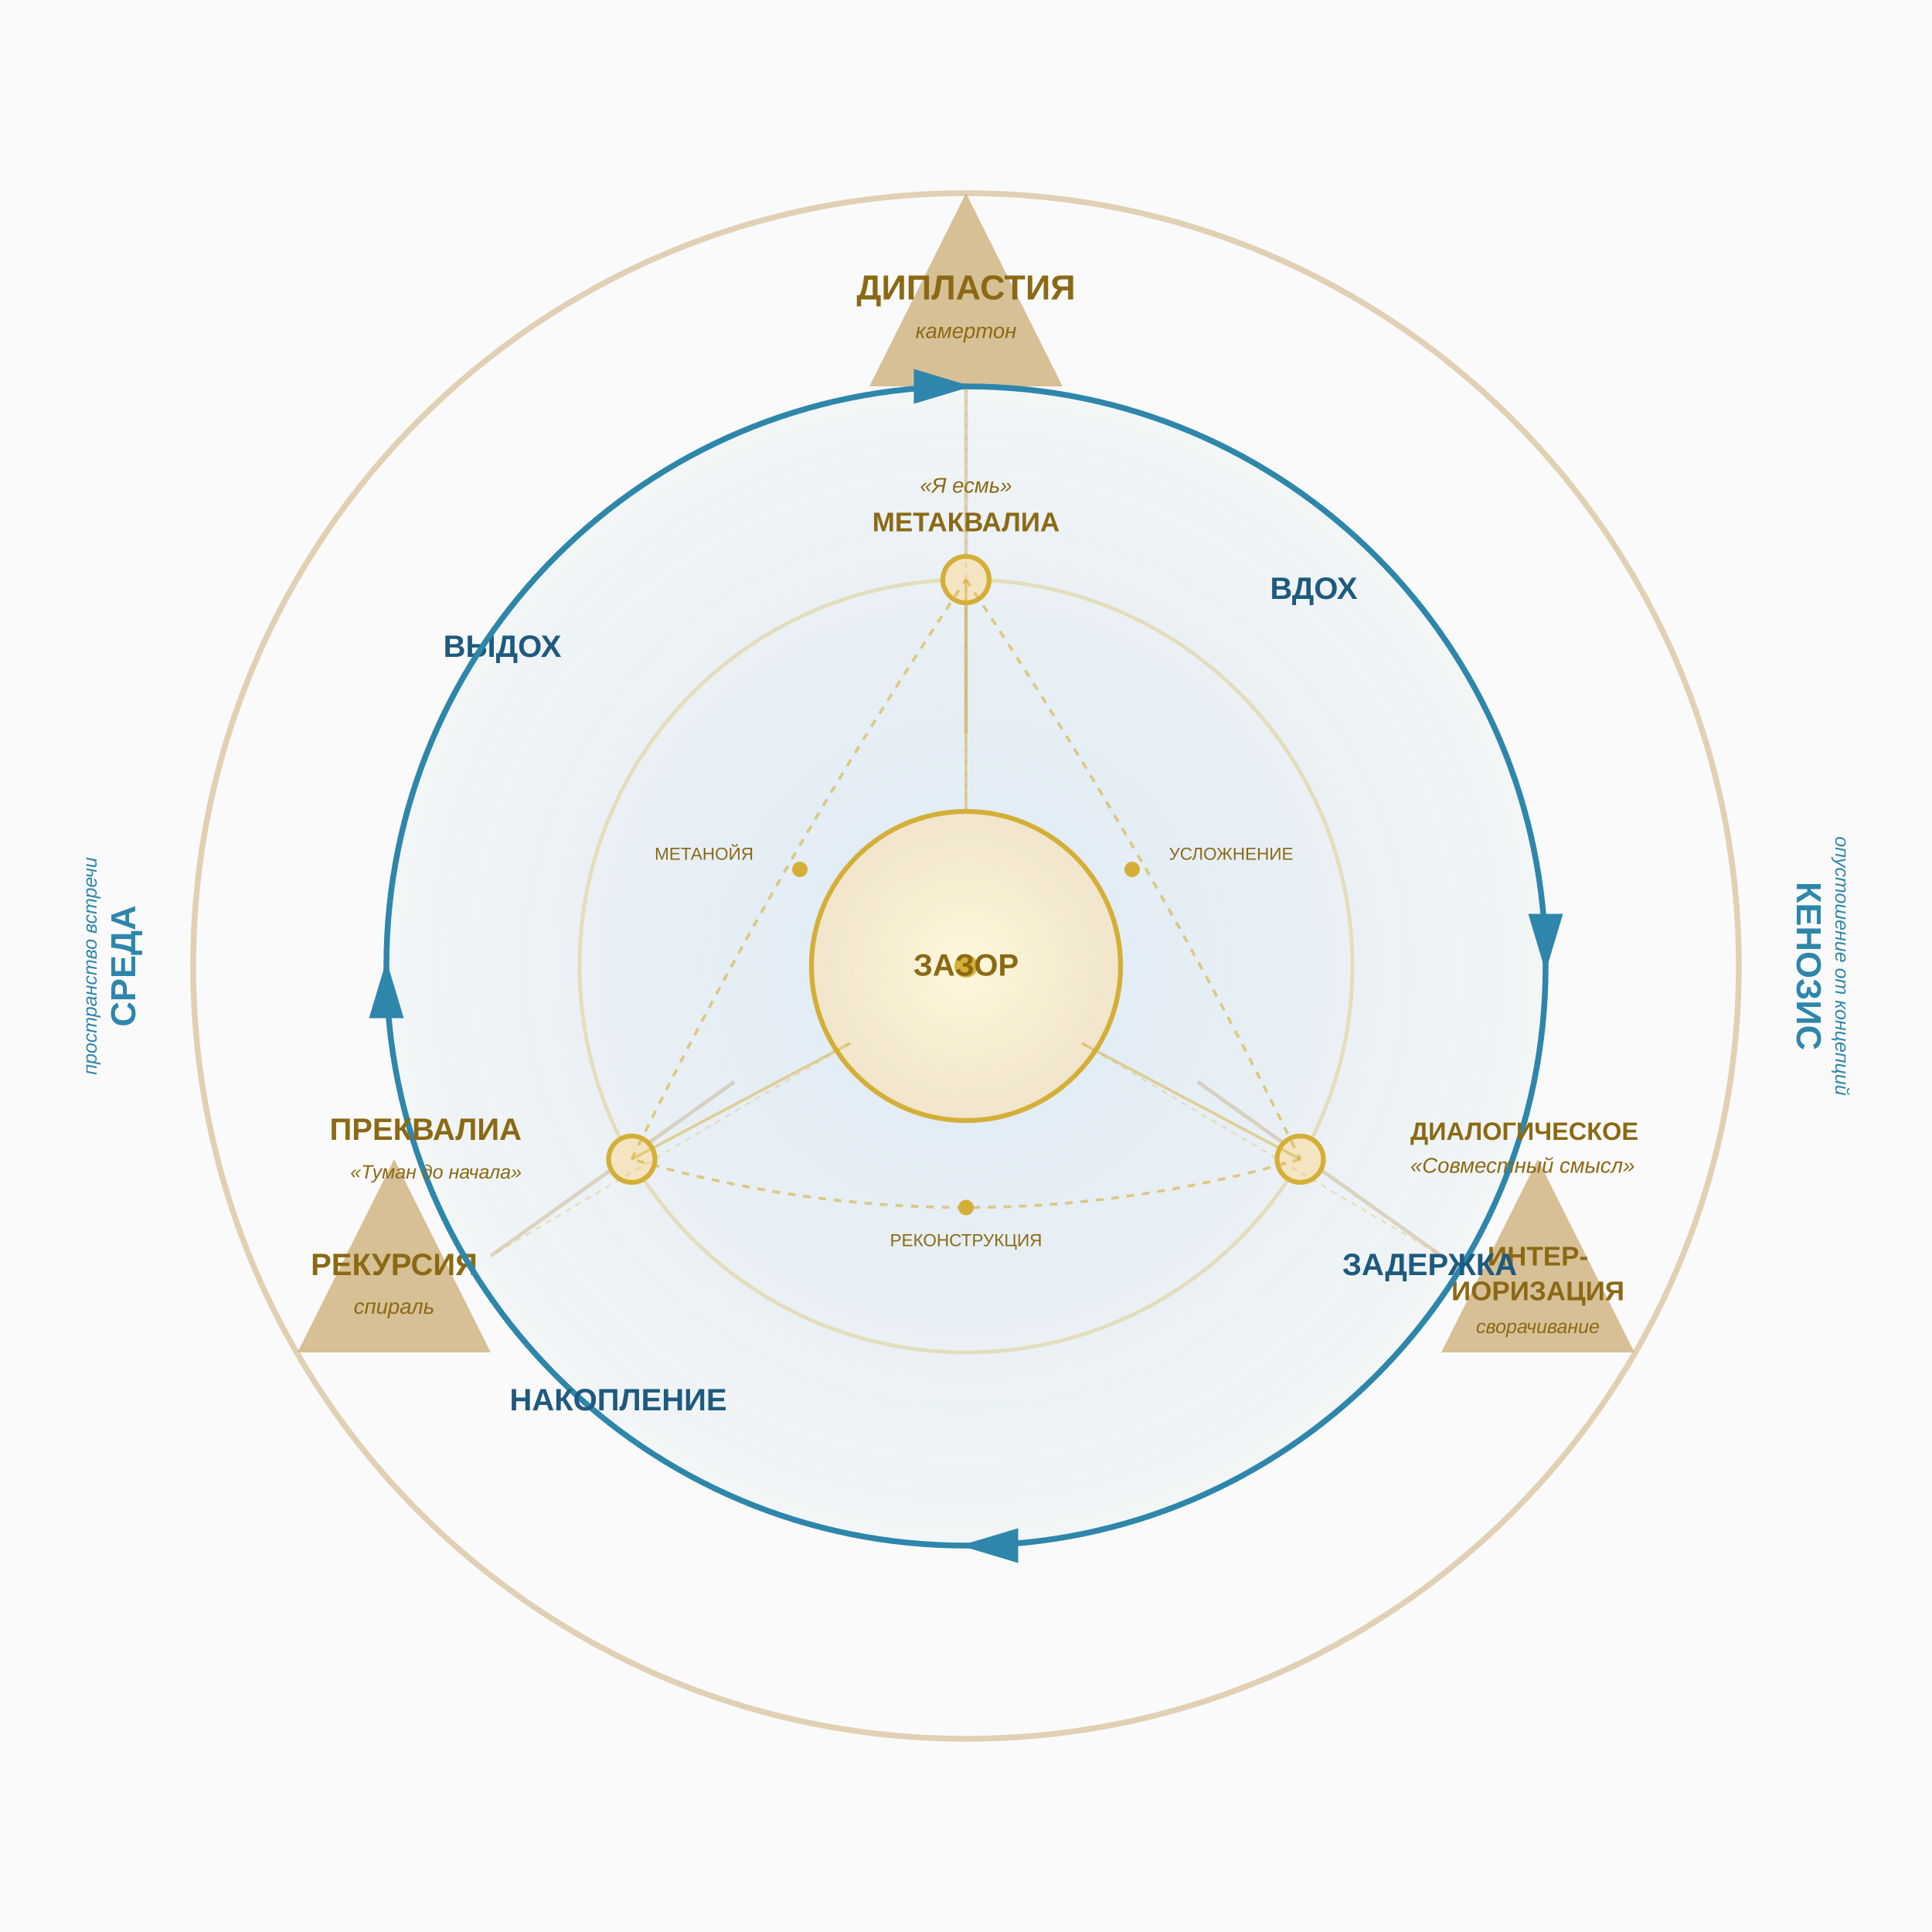
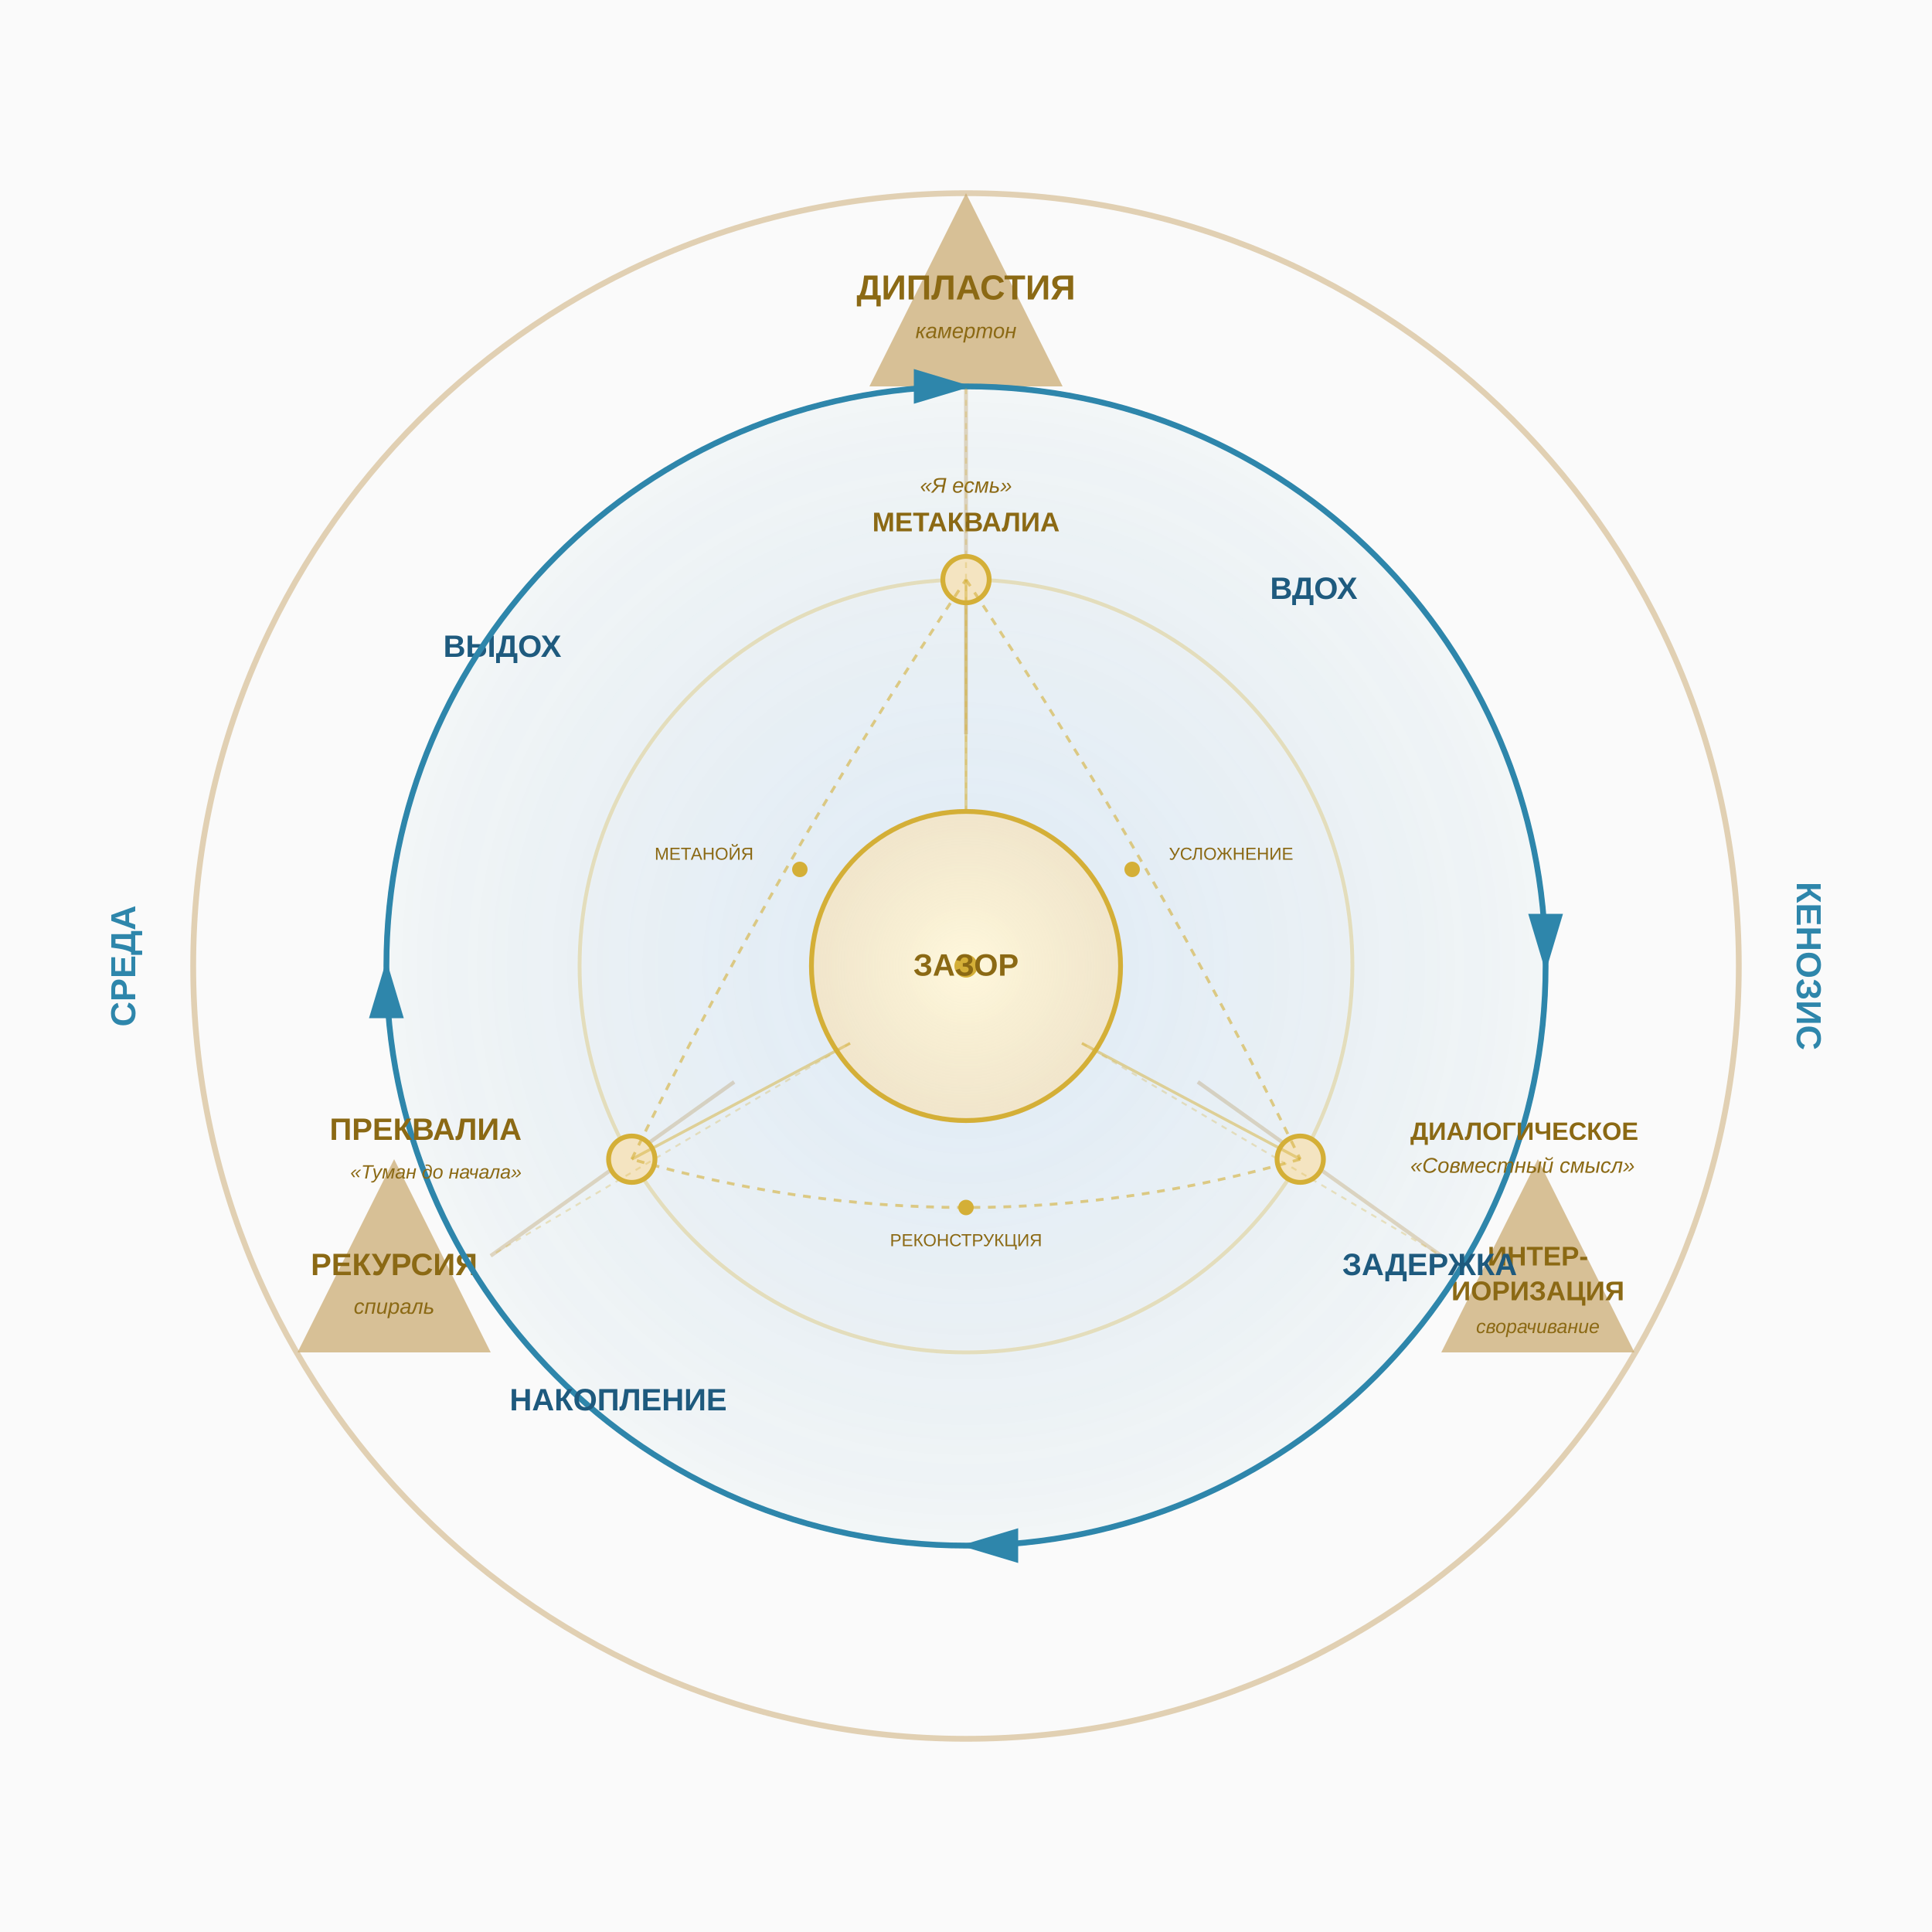
<svg xmlns="http://www.w3.org/2000/svg" viewBox="0 0 1000 1000" width="1000" height="1000">
  <defs>
    <radialGradient id="centerGlow" cx="50%" cy="50%" r="50%">
      <stop offset="0%" style="stop-color:#FFF8DC;stop-opacity:1" />
      <stop offset="100%" style="stop-color:#F4E4C1;stop-opacity:0.8" />
    </radialGradient>
    <radialGradient id="cycleGlow" cx="50%" cy="50%" r="50%">
      <stop offset="0%" style="stop-color:#4A90E2;stop-opacity:0.2" />
      <stop offset="100%" style="stop-color:#2E86AB;stop-opacity:0.05" />
    </radialGradient>
    <marker id="arrowhead" markerWidth="10" markerHeight="10" refX="9" refY="3" orient="auto">
      <polygon points="0 0, 10 3, 0 6" fill="#2E86AB" />
    </marker>
  </defs>
  <rect width="1000" height="1000" fill="#FAFAFA" />
  <circle cx="500" cy="500" r="400" fill="none" stroke="#C8A66B" stroke-width="3" opacity="0.5" />
  <g id="diplostia">
    <path d="M 500 100 L 450 200 L 550 200 Z" fill="#C8A66B" opacity="0.7" />
    <text x="500" y="155" text-anchor="middle" font-family="Arial, sans-serif" font-size="18" font-weight="bold" fill="#8B6914">ДИПЛАСТИЯ</text>
    <text x="500" y="175" text-anchor="middle" font-family="Arial, sans-serif" font-size="11" fill="#8B6914" font-style="italic">камертон</text>
    <line x1="500" y1="200" x2="500" y2="380" stroke="#C8A66B" stroke-width="2" opacity="0.4" />
  </g>
  <g id="interiorization">
    <path d="M 846 700 L 746 700 L 796 600 Z" fill="#C8A66B" opacity="0.7" />
    <text x="796" y="655" text-anchor="middle" font-family="Arial, sans-serif" font-size="14" font-weight="bold" fill="#8B6914">ИНТЕР-</text>
    <text x="796" y="673" text-anchor="middle" font-family="Arial, sans-serif" font-size="14" font-weight="bold" fill="#8B6914">ИОРИЗАЦИЯ</text>
    <text x="796" y="690" text-anchor="middle" font-family="Arial, sans-serif" font-size="10" fill="#8B6914" font-style="italic">сворачивание</text>
    <line x1="746" y1="650" x2="620" y2="560" stroke="#C8A66B" stroke-width="2" opacity="0.4" />
  </g>
  <g id="recursion">
    <path d="M 154 700 L 254 700 L 204 600 Z" fill="#C8A66B" opacity="0.7" />
    <text x="204" y="660" text-anchor="middle" font-family="Arial, sans-serif" font-size="16" font-weight="bold" fill="#8B6914">РЕКУРСИЯ</text>
    <text x="204" y="680" text-anchor="middle" font-family="Arial, sans-serif" font-size="11" fill="#8B6914" font-style="italic">спираль</text>
    <line x1="254" y1="650" x2="380" y2="560" stroke="#C8A66B" stroke-width="2" opacity="0.4" />
  </g>
  <circle cx="500" cy="500" r="300" fill="url(#cycleGlow)" stroke="#2E86AB" stroke-width="2.5" opacity="0.8" />
  <g id="inhale">
    <path d="M 500 200 A 300 300 0 0 1 800 500" fill="none" stroke="#2E86AB" stroke-width="3" marker-end="url(#arrowhead)" />
    <text x="680" y="310" text-anchor="middle" font-family="Arial, sans-serif" font-size="16" font-weight="bold" fill="#1E5A7E">ВДОХ</text>
  </g>
  <g id="delay">
    <path d="M 800 500 A 300 300 0 0 1 500 800" fill="none" stroke="#2E86AB" stroke-width="3" marker-end="url(#arrowhead)" />
    <text x="740" y="660" text-anchor="middle" font-family="Arial, sans-serif" font-size="16" font-weight="bold" fill="#1E5A7E">ЗАДЕРЖКА</text>
  </g>
  <g id="accumulation">
    <path d="M 500 800 A 300 300 0 0 1 200 500" fill="none" stroke="#2E86AB" stroke-width="3" marker-end="url(#arrowhead)" />
    <text x="260" y="340" text-anchor="middle" font-family="Arial, sans-serif" font-size="16" font-weight="bold" fill="#1E5A7E">ВЫДОХ</text>
  </g>
  <g id="exhale">
    <path d="M 200 500 A 300 300 0 0 1 500 200" fill="none" stroke="#2E86AB" stroke-width="3" marker-end="url(#arrowhead)" />
    <text x="320" y="730" text-anchor="middle" font-family="Arial, sans-serif" font-size="16" font-weight="bold" fill="#1E5A7E">НАКОПЛЕНИЕ</text>
  </g>
  <circle cx="500" cy="500" r="200" fill="none" stroke="#D4AF37" stroke-width="2" opacity="0.3" />
  <g id="metaqualia">
    <circle cx="500" cy="300" r="12" fill="#F4E4C1" stroke="#D4AF37" stroke-width="2.5" />
    <text x="500" y="275" text-anchor="middle" font-family="Arial, sans-serif" font-size="14" font-weight="bold" fill="#8B6914">МЕТАКВАЛИА</text>
    <text x="500" y="255" text-anchor="middle" font-family="Arial, sans-serif" font-size="11" fill="#8B6914" font-style="italic">«Я есмь»</text>
  </g>
  <g id="dialogical">
    <circle cx="673" cy="600" r="12" fill="#F4E4C1" stroke="#D4AF37" stroke-width="2.5" />
    <text x="730" y="590" text-anchor="start" font-family="Arial, sans-serif" font-size="13" font-weight="bold" fill="#8B6914">ДИАЛОГИЧЕСКОЕ</text>
    <text x="730" y="607" text-anchor="start" font-family="Arial, sans-serif" font-size="11" fill="#8B6914" font-style="italic">«Совместный смысл»</text>
  </g>
  <g id="prequalia">
    <circle cx="327" cy="600" r="12" fill="#F4E4C1" stroke="#D4AF37" stroke-width="2.5" />
    <text x="270" y="590" text-anchor="end" font-family="Arial, sans-serif" font-size="16" font-weight="bold" fill="#8B6914">ПРЕКВАЛИА</text>
    <text x="270" y="610" text-anchor="end" font-family="Arial, sans-serif" font-size="10" fill="#8B6914" font-style="italic">«Туман до начала»</text>
  </g>
  <path d="M 500 300 Q 600 450 673 600" fill="none" stroke="#D4AF37" stroke-width="1.5" stroke-dasharray="4,4" opacity="0.6" />
  <path d="M 673 600 Q 500 650 327 600" fill="none" stroke="#D4AF37" stroke-width="1.5" stroke-dasharray="4,4" opacity="0.6" />
  <path d="M 327 600 Q 400 450 500 300" fill="none" stroke="#D4AF37" stroke-width="1.5" stroke-dasharray="4,4" opacity="0.6" />
  <circle cx="586" cy="450" r="4" fill="#D4AF37" />
  <text x="605" y="445" font-family="Arial, sans-serif" font-size="9" fill="#8B6914">УСЛОЖНЕНИЕ</text>
  <circle cx="500" cy="625" r="4" fill="#D4AF37" />
  <text x="500" y="645" text-anchor="middle" font-family="Arial, sans-serif" font-size="9" fill="#8B6914">РЕКОНСТРУКЦИЯ</text>
  <circle cx="414" cy="450" r="4" fill="#D4AF37" />
  <text x="390" y="445" text-anchor="end" font-family="Arial, sans-serif" font-size="9" fill="#8B6914">МЕТАНОЙЯ</text>
  <circle cx="500" cy="500" r="80" fill="url(#centerGlow)" stroke="#D4AF37" stroke-width="2.5" />
  <circle cx="500" cy="500" r="6" fill="#D4AF37" />
  <text x="500" y="505" text-anchor="middle" font-family="Arial, sans-serif" font-size="16" font-weight="bold" fill="#8B6914">ЗАЗОР</text>
  <line x1="500" y1="420" x2="500" y2="200" stroke="#D4AF37" stroke-width="1" opacity="0.3" stroke-dasharray="3,3" />
  <line x1="560" y1="540" x2="746" y2="650" stroke="#D4AF37" stroke-width="1" opacity="0.3" stroke-dasharray="3,3" />
  <line x1="440" y1="540" x2="254" y2="650" stroke="#D4AF37" stroke-width="1" opacity="0.3" stroke-dasharray="3,3" />
  <line x1="500" y1="420" x2="500" y2="300" stroke="#D4AF37" stroke-width="1.5" opacity="0.5" />
  <line x1="560" y1="540" x2="673" y2="600" stroke="#D4AF37" stroke-width="1.5" opacity="0.5" />
  <line x1="440" y1="540" x2="327" y2="600" stroke="#D4AF37" stroke-width="1.5" opacity="0.5" />
  <text x="930" y="500" text-anchor="middle" font-family="Arial, sans-serif" font-size="18" font-weight="bold" fill="#2E86AB" transform="rotate(90 930 500)">КЕНОЗИС</text>
-   <text x="950" y="500" text-anchor="middle" font-family="Arial, sans-serif" font-size="10" fill="#2E86AB" font-style="italic" transform="rotate(90 950 500)">опустошение от концепций</text>
  <text x="70" y="500" text-anchor="middle" font-family="Arial, sans-serif" font-size="18" font-weight="bold" fill="#2E86AB" transform="rotate(-90 70 500)">СРЕДА</text>
-   <text x="50" y="500" text-anchor="middle" font-family="Arial, sans-serif" font-size="10" fill="#2E86AB" font-style="italic" transform="rotate(-90 50 500)">пространство встречи</text>
</svg>
